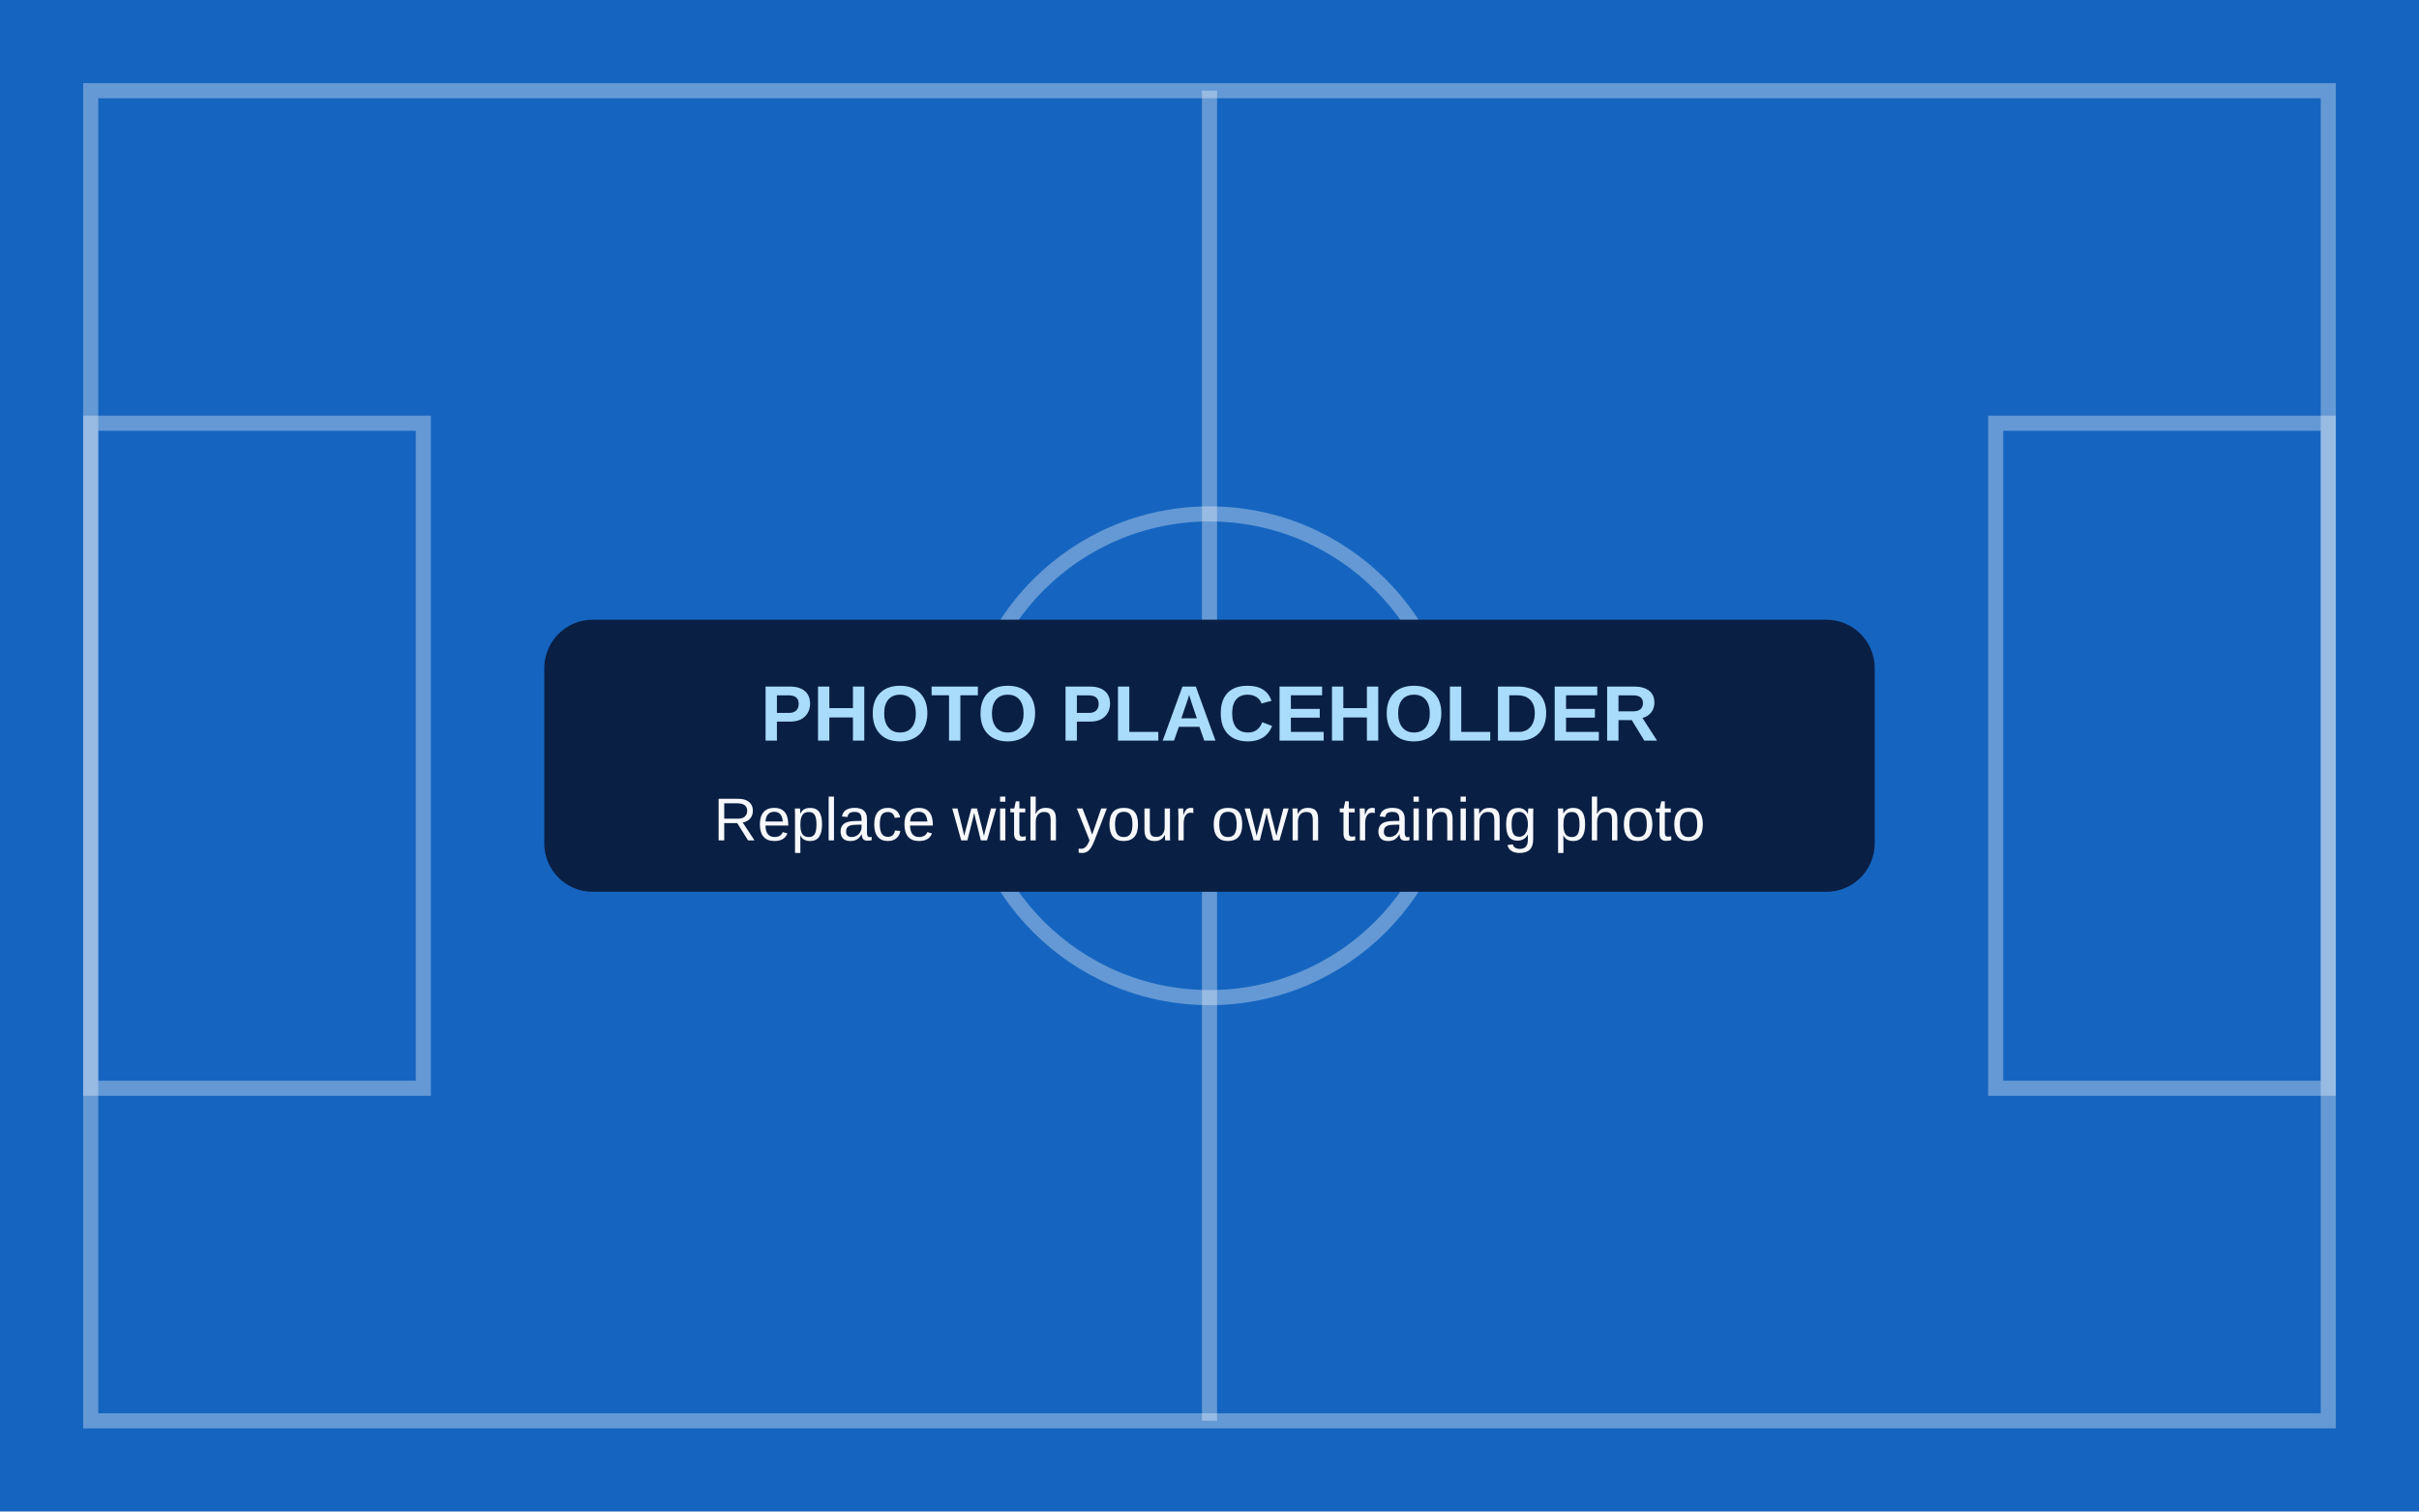
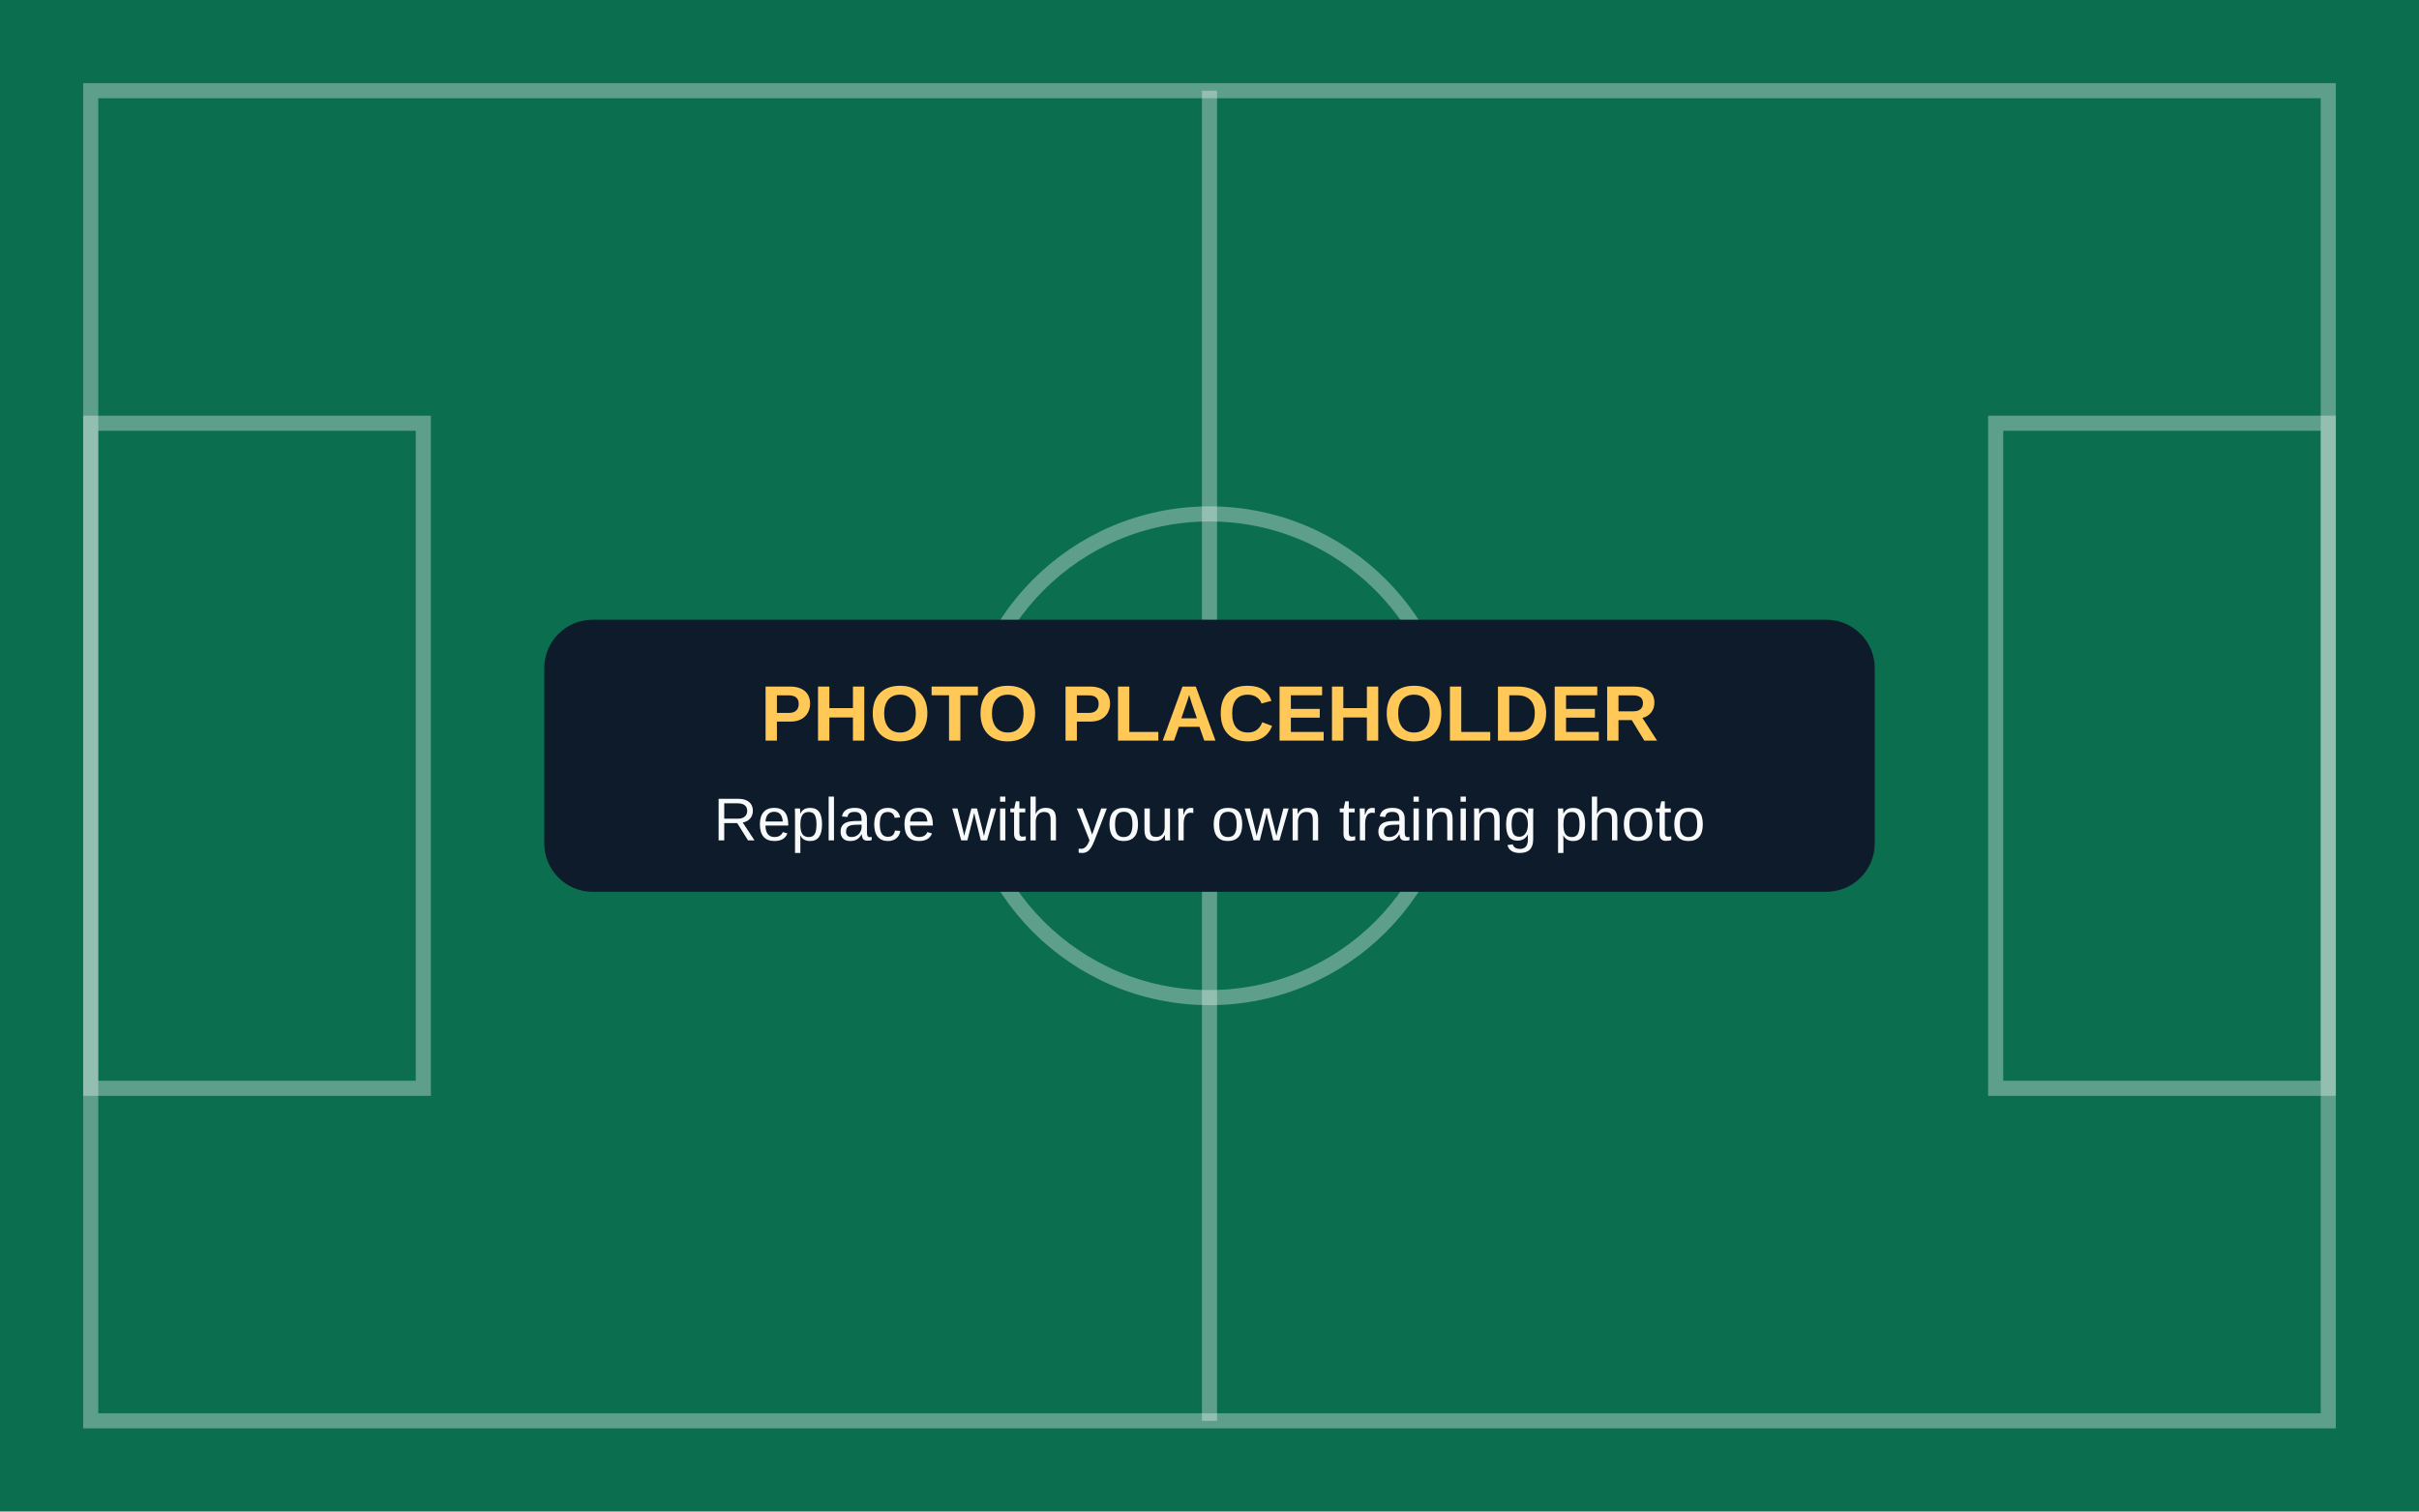
<svg xmlns="http://www.w3.org/2000/svg" viewBox="0 0 800 500" width="800" height="500" role="img" aria-label="Placeholder: Replace with your own training photo">
-   <rect width="800" height="500" fill="#1565C0" />
-   <g fill="none" stroke="#F6F8FB" stroke-opacity="0.35" stroke-width="5">
+   <rect width="800" height="500" fill="#0B6E4F" />
+   <g fill="none" stroke="#F7F9FA" stroke-opacity="0.35" stroke-width="5">
    <rect x="30" y="30" width="740" height="440" />
    <line x1="400" y1="30" x2="400" y2="470" />
    <circle cx="400" cy="250" r="80" />
    <rect x="30" y="140" width="110" height="220" />
    <rect x="660" y="140" width="110" height="220" />
  </g>
-   <rect x="180" y="205" width="440" height="90" rx="16" fill="#0A1F44" />
-   <text x="400" y="245" text-anchor="middle" font-family="system-ui, Arial, sans-serif" font-size="26" font-weight="700" fill="#A9DCFA">PHOTO PLACEHOLDER</text>
-   <text x="400" y="278" text-anchor="middle" font-family="system-ui, Arial, sans-serif" font-size="20" fill="#F6F8FB">Replace with your own training photo</text>
+   <rect x="180" y="205" width="440" height="90" rx="16" fill="#0D1B2A" />
+   <text x="400" y="245" text-anchor="middle" font-family="system-ui, Arial, sans-serif" font-size="26" font-weight="700" fill="#FFC857">PHOTO PLACEHOLDER</text>
+   <text x="400" y="278" text-anchor="middle" font-family="system-ui, Arial, sans-serif" font-size="20" fill="#F7F9FA">Replace with your own training photo</text>
</svg>
